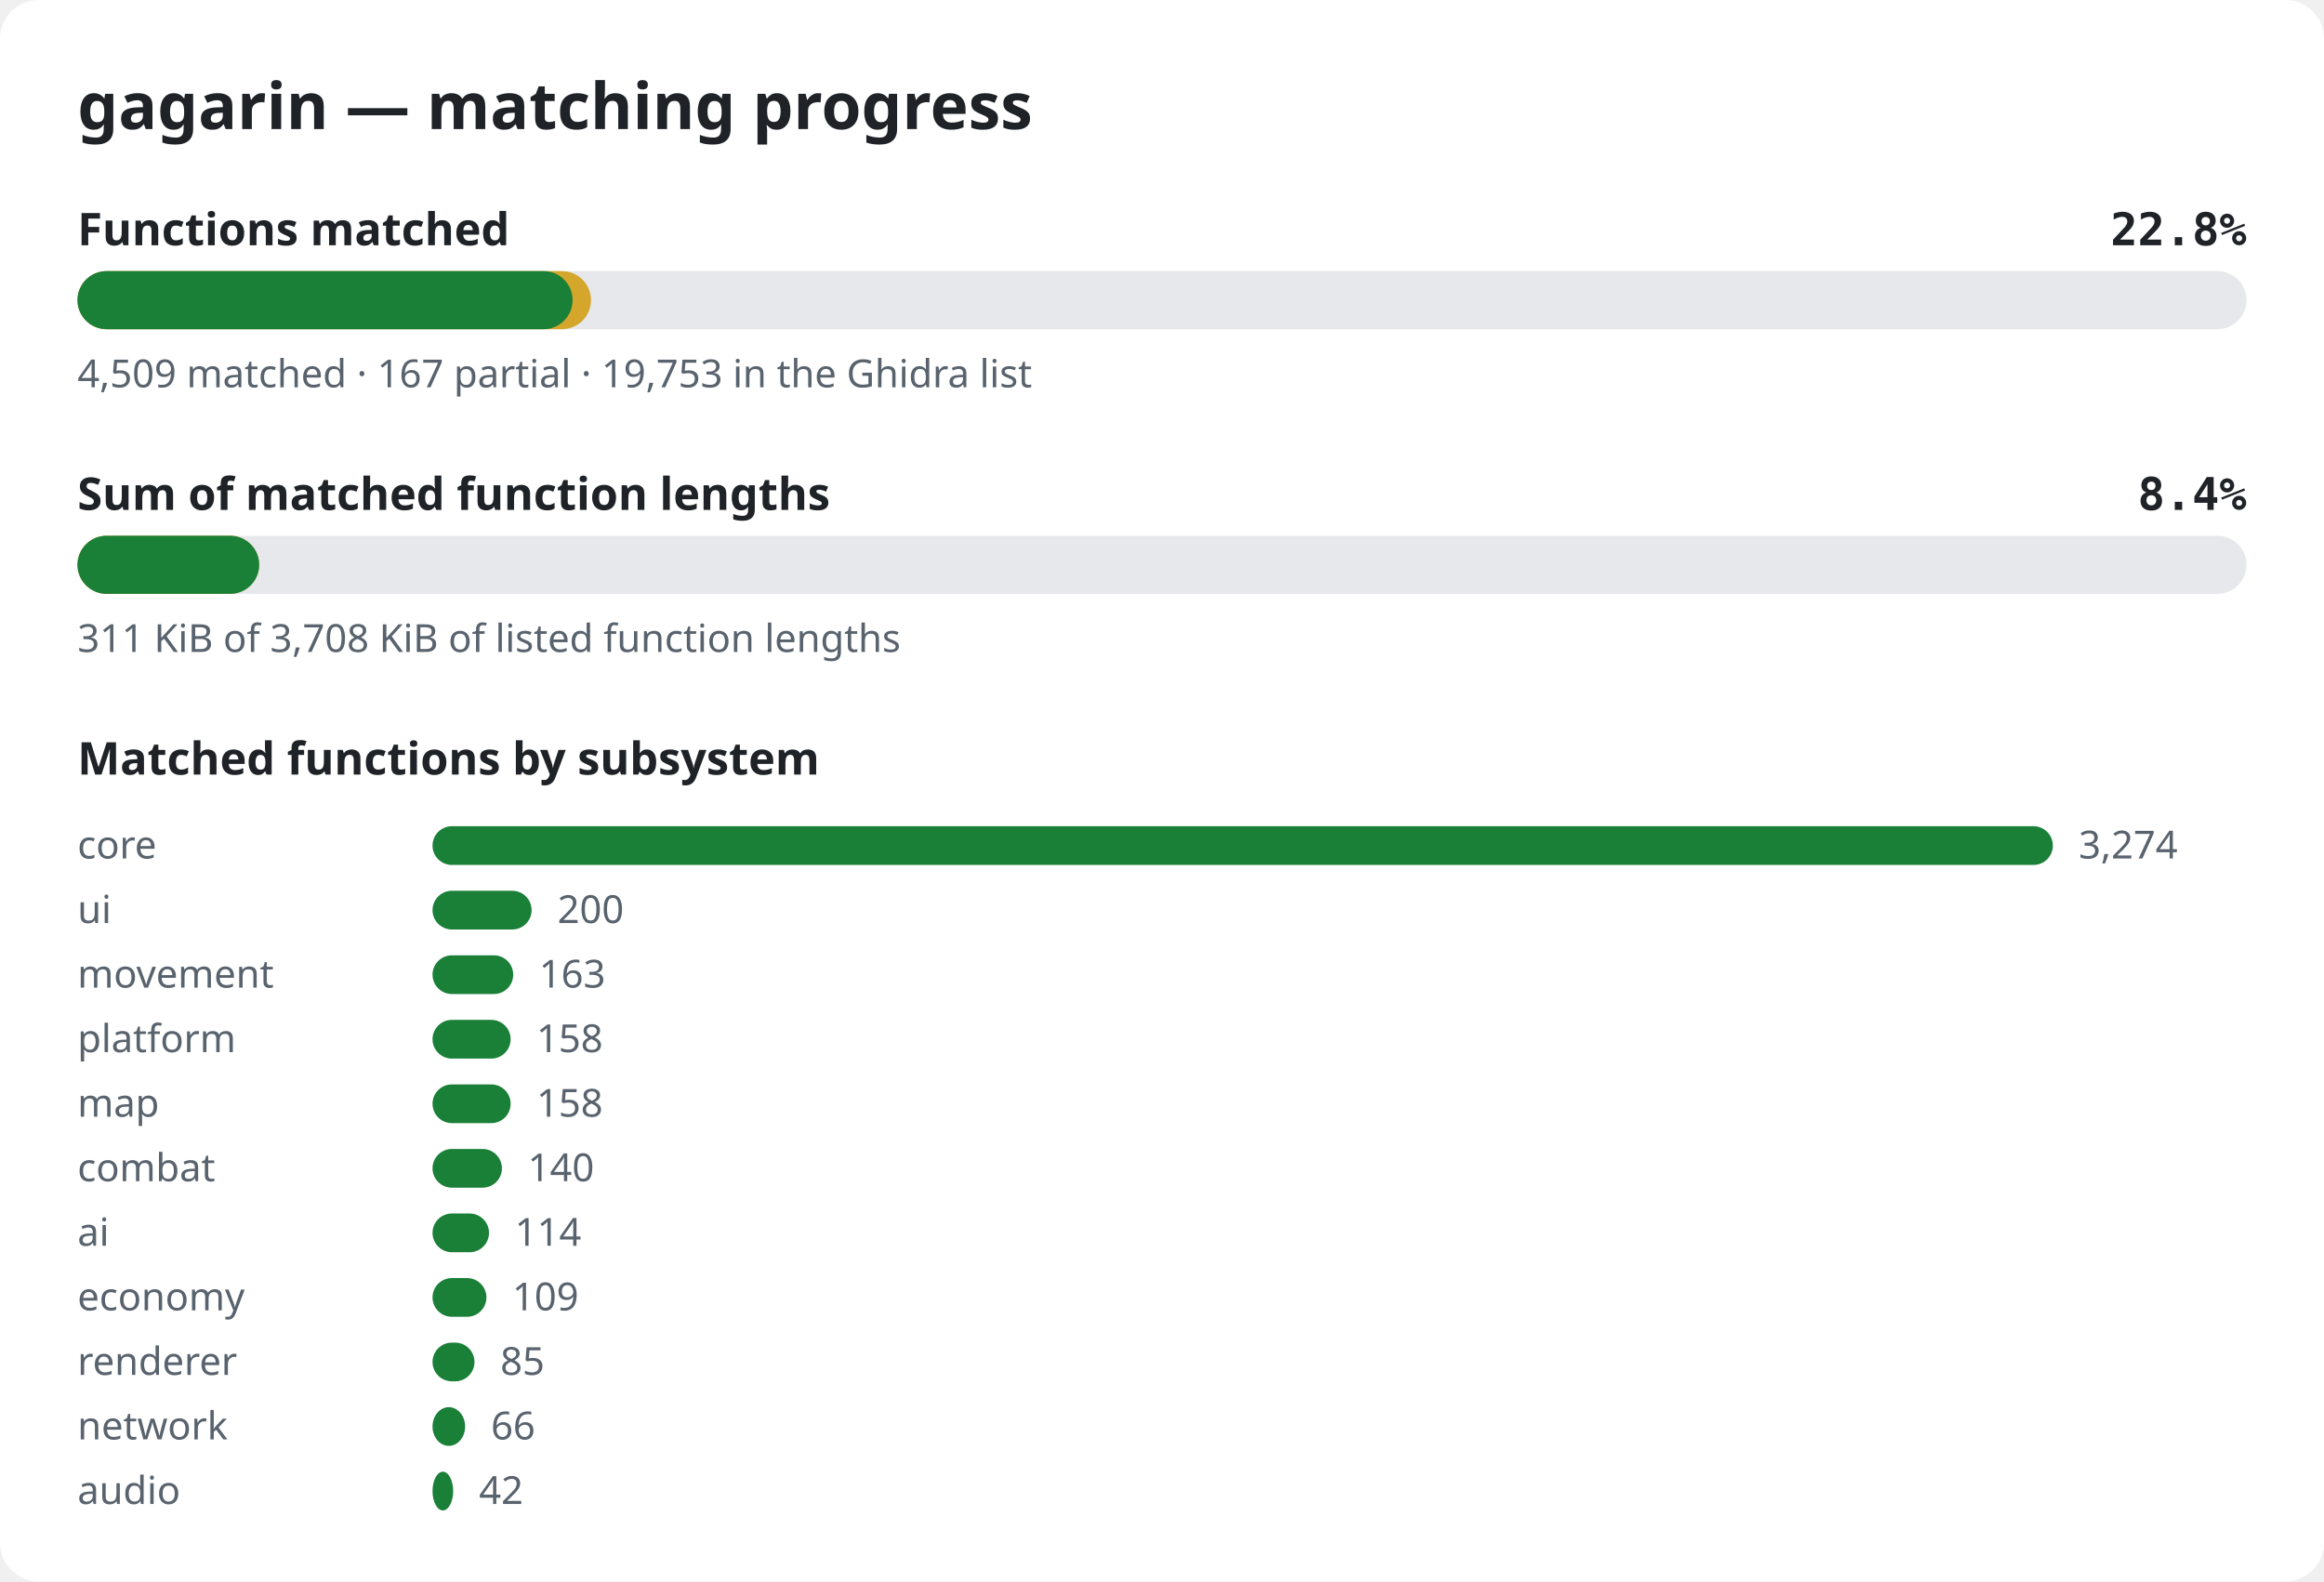
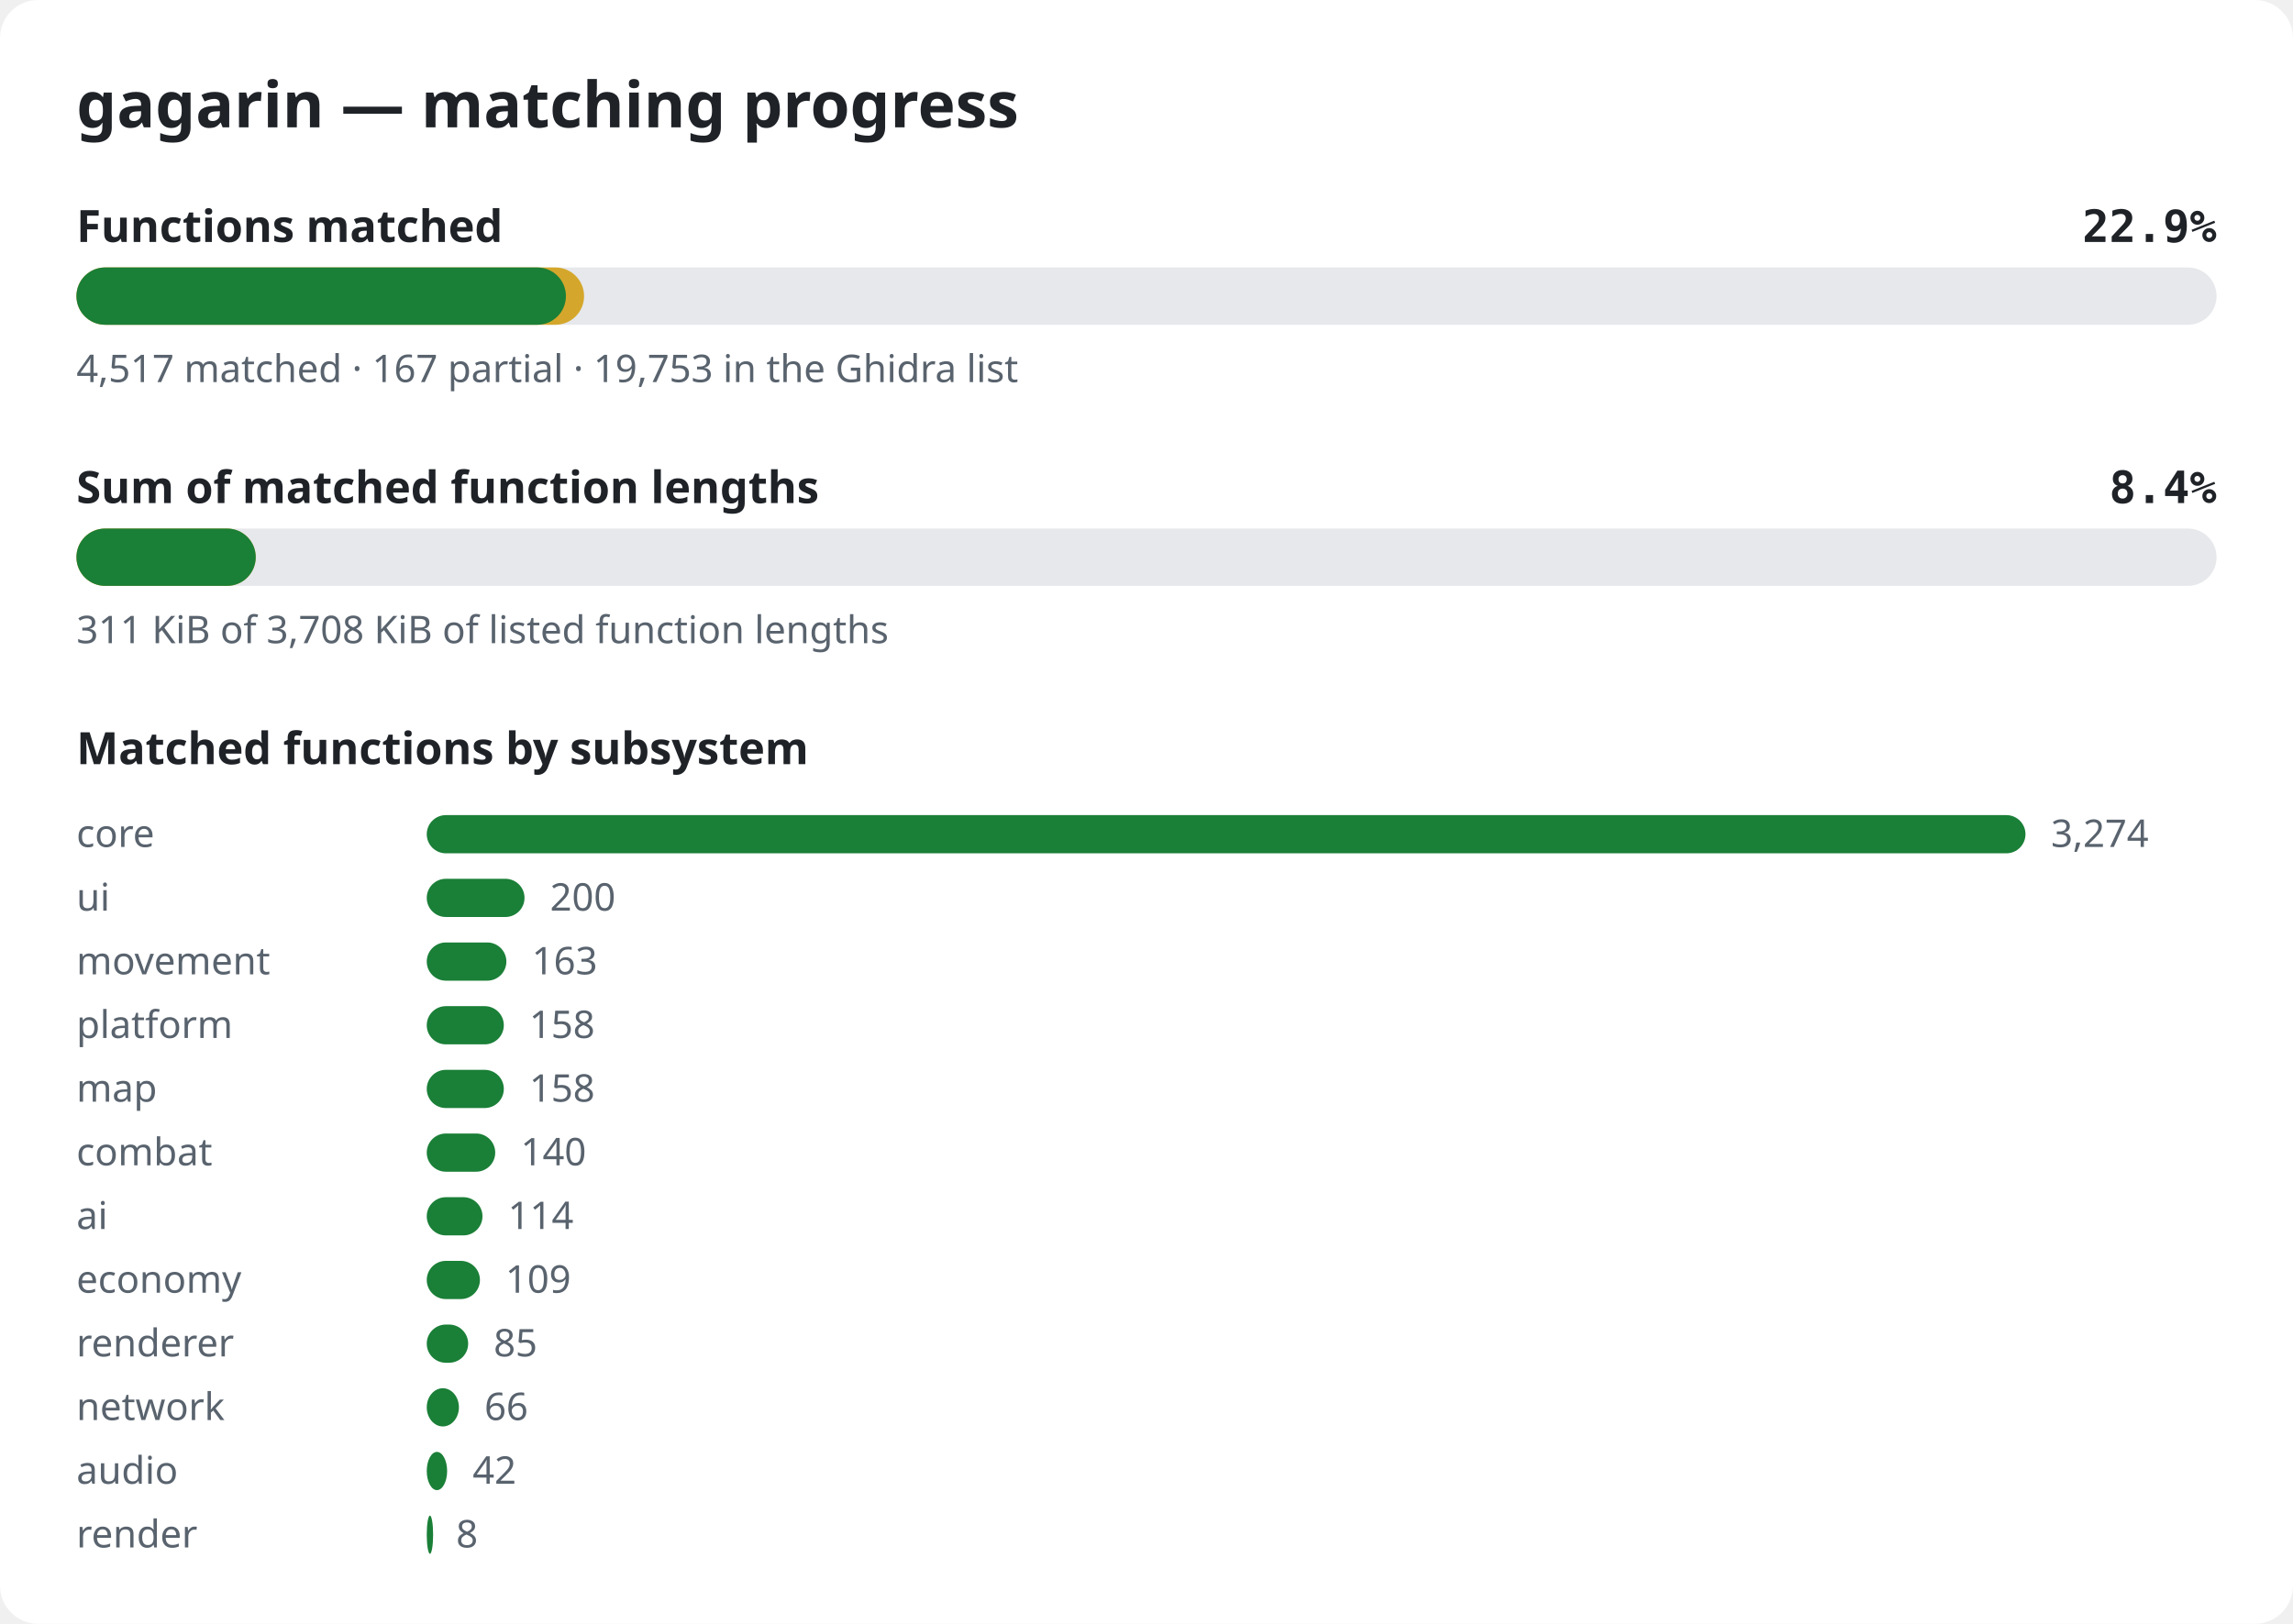
- <svg xmlns="http://www.w3.org/2000/svg" width="720" height="490" viewBox="0 0 720 490" role="img" aria-label="gagarin matching progress">
+ <svg xmlns="http://www.w3.org/2000/svg" width="720" height="510" viewBox="0 0 720 510" role="img" aria-label="gagarin matching progress">
  <style>.bg{fill:#ffffff}.title{font:600 20px sans-serif;fill:#1f2328}.label{font:600 14px sans-serif;fill:#1f2328}.pct{font:600 14px monospace;fill:#1f2328}.note{font:12px sans-serif;fill:#59636e}.track{fill:#e6e8eb}.done{fill:#1a7f37}.partial{fill:#d4a72c}@media (prefers-color-scheme: dark){.bg{fill:#0d1117}.title,.label,.pct{fill:#e6edf3}.note{fill:#9198a1}.track{fill:#262c36}.done{fill:#3fb950}.partial{fill:#d29922}}</style>
-   <rect width="720" height="490" rx="12" class="bg" />
+   <rect width="720" height="510" rx="12" class="bg" />
  <text x="24" y="40" class="title">gagarin — matching progress</text>
  <text x="24" y="76" class="label">Functions matched</text>
-   <text x="696" y="76" class="pct" text-anchor="end">22.8%</text>
+   <text x="696" y="76" class="pct" text-anchor="end">22.9%</text>
  <rect x="24" y="84" width="672" height="18" rx="9" class="track" />
-   <rect x="24" y="84" width="159.1" height="18" rx="9" class="partial" />
-   <rect x="24" y="84" width="153.4" height="18" rx="9" class="done" />
-   <text x="24" y="120" class="note">4,509 matched · 167 partial · 19,753 in the Ghidra list</text>
+   <rect x="24" y="84" width="159.4" height="18" rx="9" class="partial" />
+   <rect x="24" y="84" width="153.7" height="18" rx="9" class="done" />
+   <text x="24" y="120" class="note">4,517 matched · 167 partial · 19,753 in the Ghidra list</text>
  <text x="24" y="158" class="label">Sum of matched function lengths</text>
  <text x="696" y="158" class="pct" text-anchor="end">8.4%</text>
  <rect x="24" y="166" width="672" height="18" rx="9" class="track" />
  <rect x="24" y="166" width="56.3" height="18" rx="9" class="partial" />
  <rect x="24" y="166" width="56.3" height="18" rx="9" class="done" />
  <text x="24" y="202" class="note">311 KiB of 3,708 KiB of listed function lengths</text>
  <text x="24" y="240" class="label">Matched functions by subsystem</text>
  <text x="24" y="266" class="note">core</text>
  <rect x="134" y="256" width="502.0" height="12" rx="6" class="done" />
  <text x="644.0" y="266" class="note">3,274</text>
  <text x="24" y="286" class="note">ui</text>
  <rect x="134" y="276" width="30.7" height="12" rx="6" class="done" />
  <text x="172.7" y="286" class="note">200</text>
  <text x="24" y="306" class="note">movement</text>
  <rect x="134" y="296" width="25.0" height="12" rx="6" class="done" />
  <text x="167.0" y="306" class="note">163</text>
  <text x="24" y="326" class="note">platform</text>
  <rect x="134" y="316" width="24.2" height="12" rx="6" class="done" />
  <text x="166.2" y="326" class="note">158</text>
  <text x="24" y="346" class="note">map</text>
  <rect x="134" y="336" width="24.2" height="12" rx="6" class="done" />
  <text x="166.2" y="346" class="note">158</text>
  <text x="24" y="366" class="note">combat</text>
  <rect x="134" y="356" width="21.5" height="12" rx="6" class="done" />
  <text x="163.5" y="366" class="note">140</text>
  <text x="24" y="386" class="note">ai</text>
  <rect x="134" y="376" width="17.5" height="12" rx="6" class="done" />
  <text x="159.5" y="386" class="note">114</text>
  <text x="24" y="406" class="note">economy</text>
  <rect x="134" y="396" width="16.7" height="12" rx="6" class="done" />
  <text x="158.7" y="406" class="note">109</text>
  <text x="24" y="426" class="note">renderer</text>
  <rect x="134" y="416" width="13.0" height="12" rx="6" class="done" />
  <text x="155.0" y="426" class="note">85</text>
  <text x="24" y="446" class="note">network</text>
  <rect x="134" y="436" width="10.1" height="12" rx="6" class="done" />
  <text x="152.1" y="446" class="note">66</text>
  <text x="24" y="466" class="note">audio</text>
  <rect x="134" y="456" width="6.4" height="12" rx="6" class="done" />
  <text x="148.4" y="466" class="note">42</text>
+   <text x="24" y="486" class="note">render</text>
+   <rect x="134" y="476" width="2.0" height="12" rx="6" class="done" />
+   <text x="143.2" y="486" class="note">8</text>
</svg>
